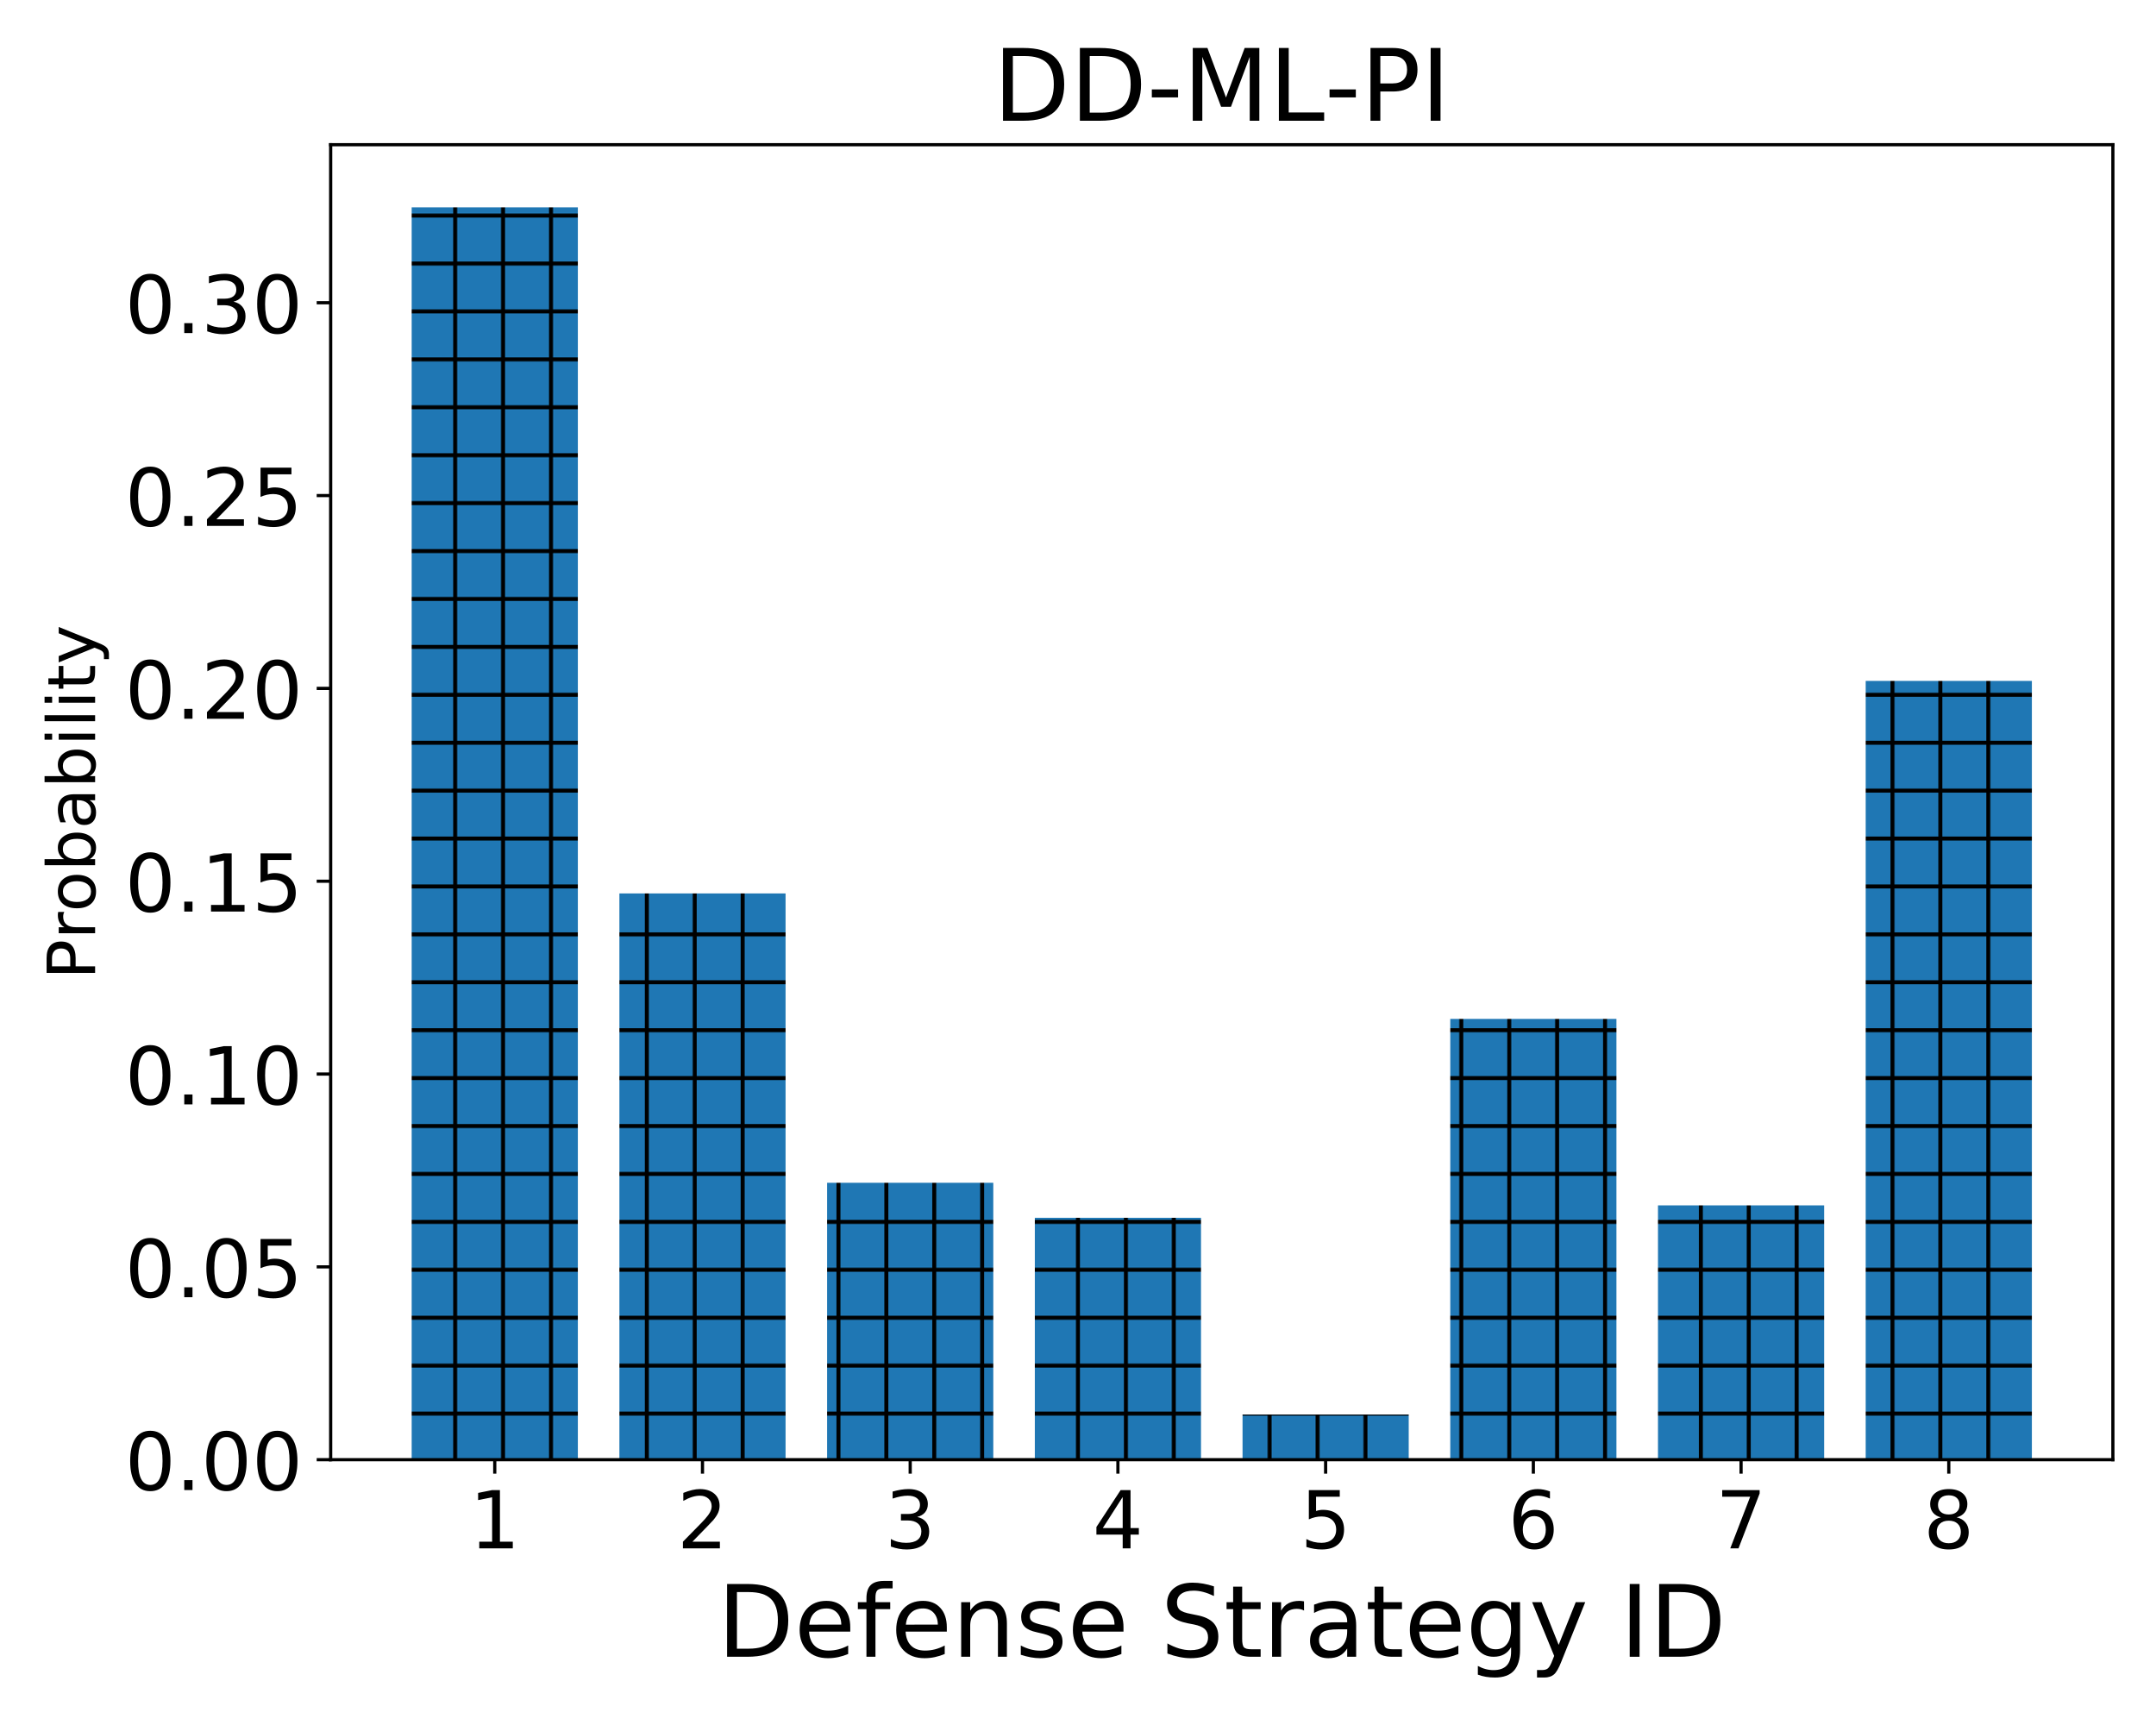
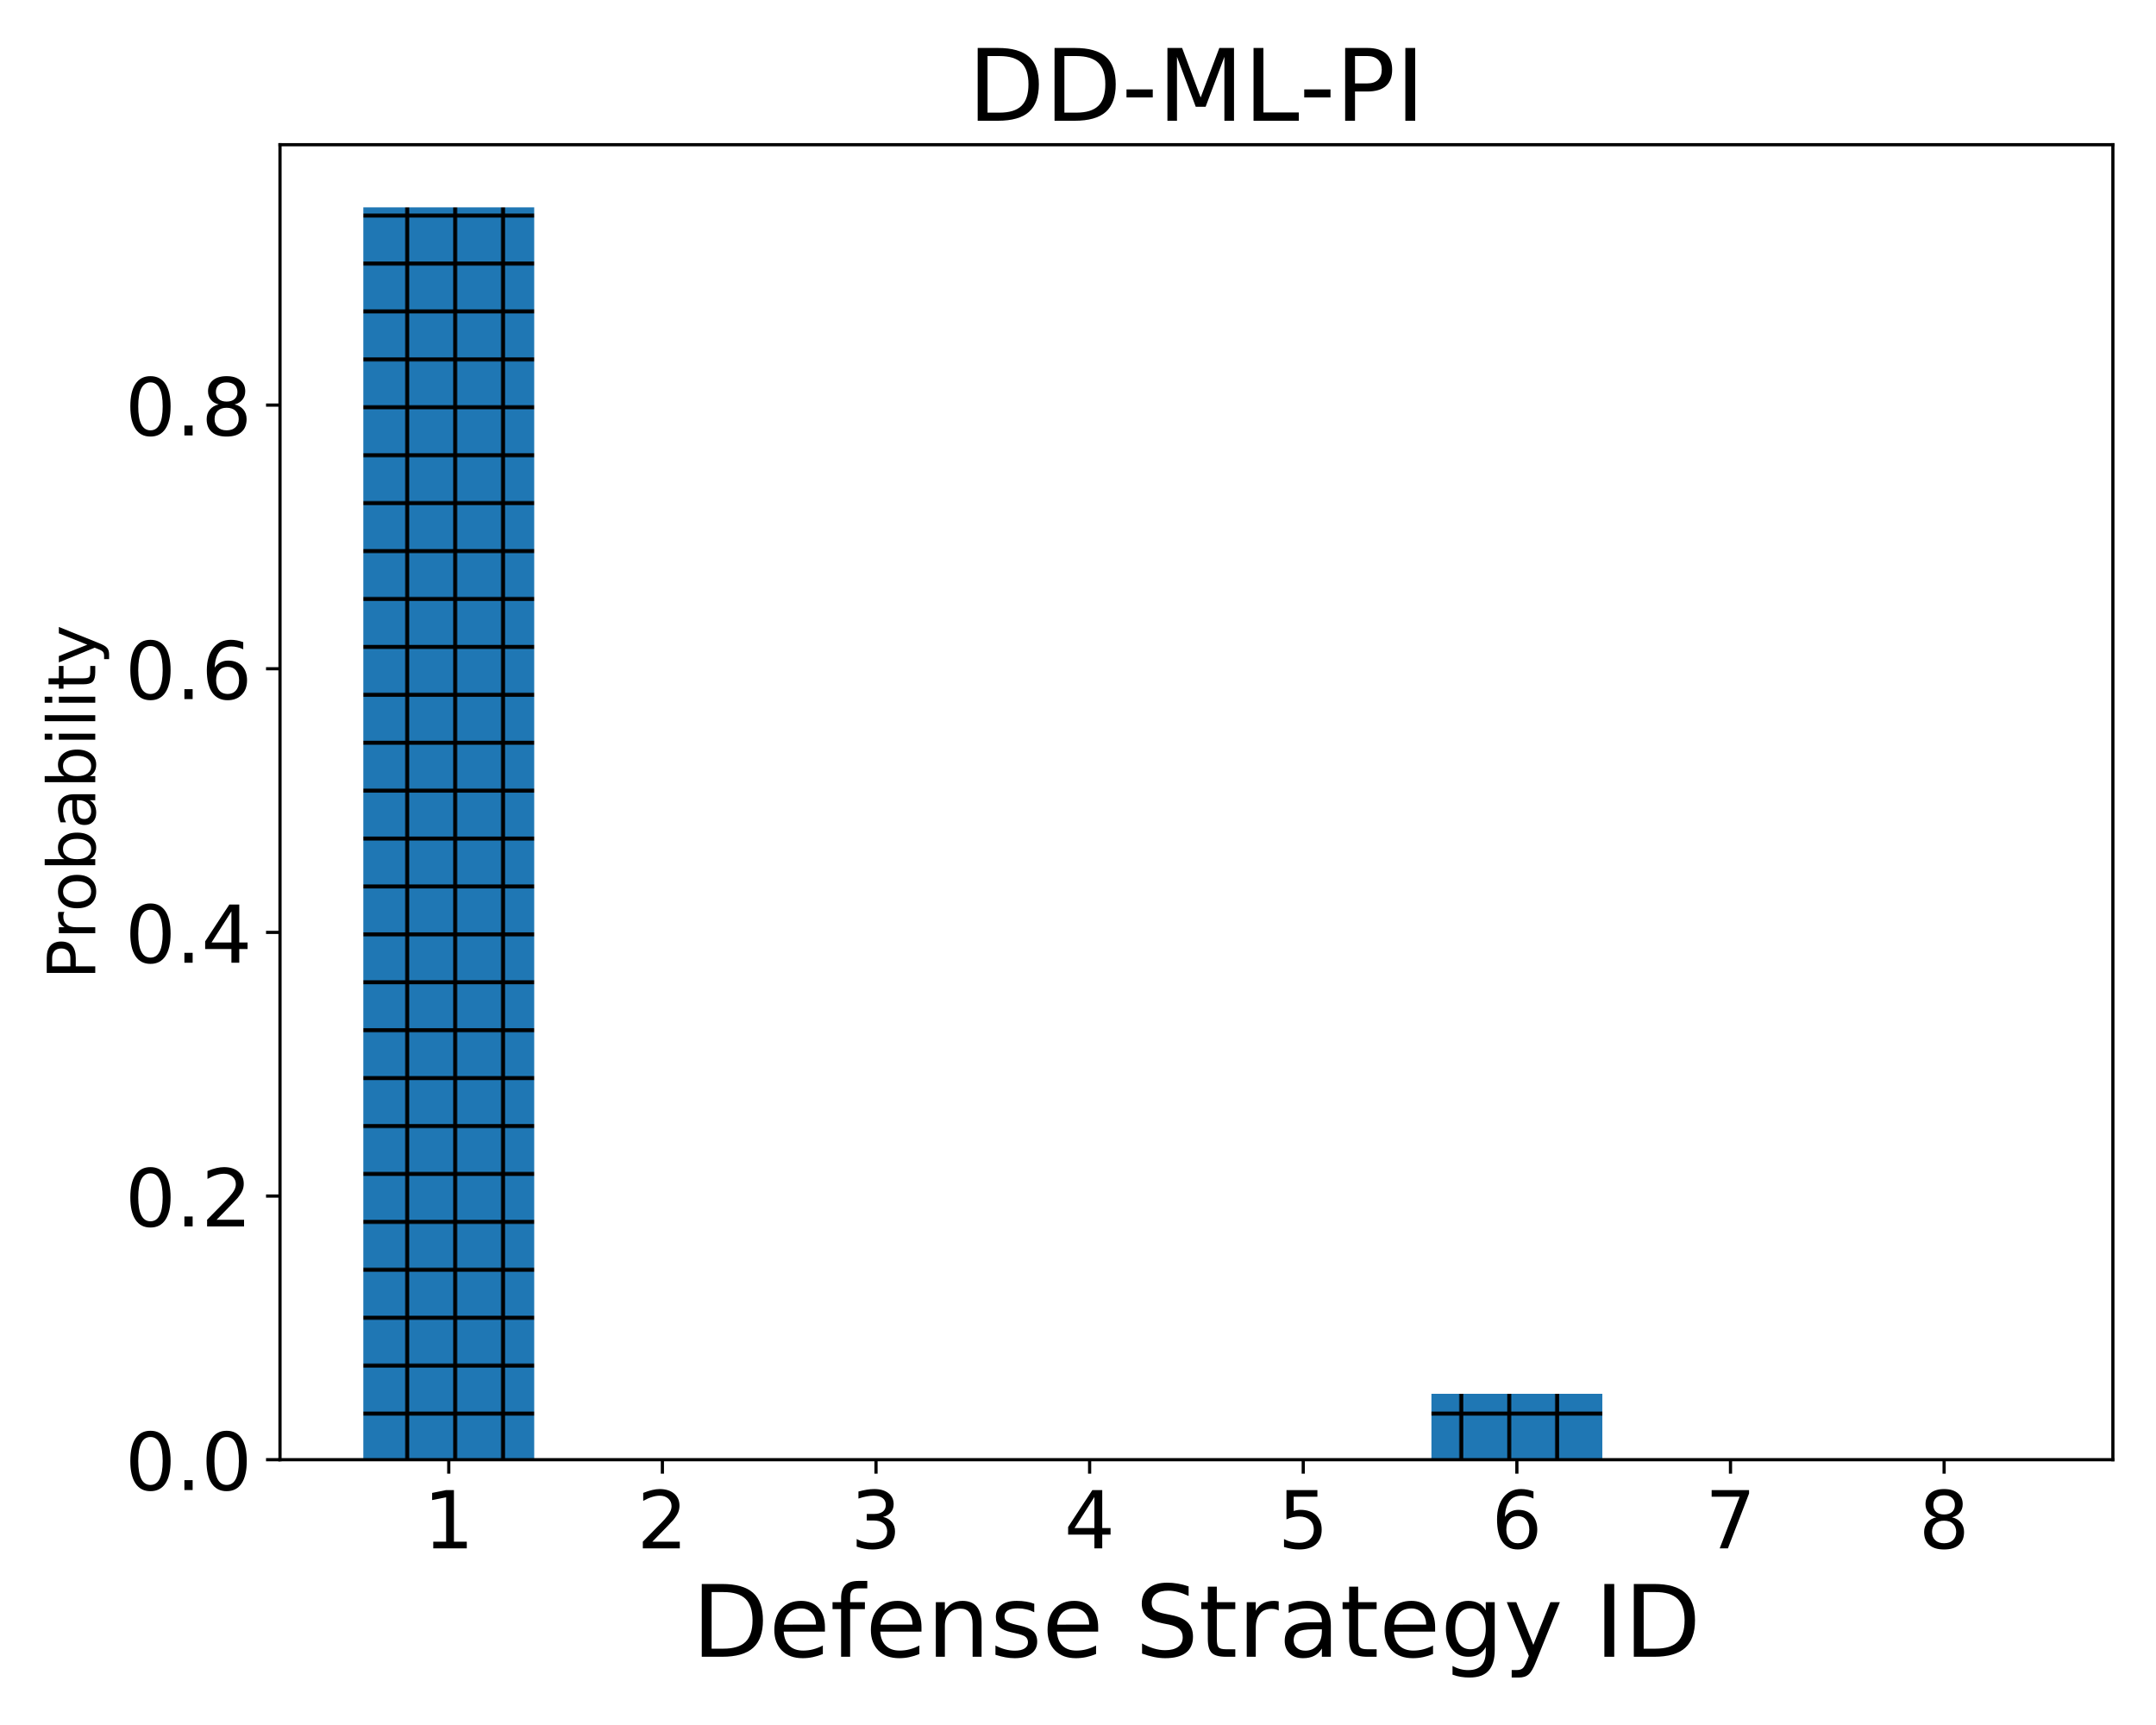
<svg xmlns="http://www.w3.org/2000/svg" xmlns:xlink="http://www.w3.org/1999/xlink" height="432pt" version="1.1" viewBox="0 0 540 432" width="540pt">
  <defs>
    <style type="text/css">
*{stroke-linecap:butt;stroke-linejoin:round;}
  </style>
  </defs>
  <g id="figure_1">
    <g id="patch_1">
      <path d="M 0 432  L 540 432  L 540 0  L 0 0  z " style="fill:#ffffff;" />
    </g>
    <g id="axes_1">
      <g id="patch_2">
-         <path d="M 82.82 365.56  L 529.2 365.56  L 529.2 36.24  L 82.82 36.24  z " style="fill:#ffffff;" />
+         <path d="M 70.13 365.56  L 529.2 365.56  L 529.2 36.24  L 70.13 36.24  z " style="fill:#ffffff;" />
      </g>
      <g id="patch_3">
-         <path clip-path="url(#p7d4a9c1982)" d="M 103.11 365.56  L 144.731 365.56  L 144.731 51.922  L 103.11 51.922  z " style="fill:url(#hfd3a3215bf);" />
+         <path clip-path="url(#p0a0d6af555)" d="M 90.997 365.56  L 133.801 365.56  L 133.801 51.922  L 90.997 51.922  z " style="fill:url(#h2b31a35d35);" />
      </g>
      <g id="patch_4">
-         <path clip-path="url(#p7d4a9c1982)" d="M 155.136 365.56  L 196.756 365.56  L 196.756 223.743  L 155.136 223.743  z " style="fill:url(#hfd3a3215bf);" />
+         <path clip-path="url(#p0a0d6af555)" d="M 144.501 365.56  L 187.305 365.56  L 187.305 365.56  L 144.501 365.56  z " style="fill:url(#h2b31a35d35);" />
      </g>
      <g id="patch_5">
-         <path clip-path="url(#p7d4a9c1982)" d="M 207.161 365.56  L 248.782 365.56  L 248.782 296.209  L 207.161 296.209  z " style="fill:url(#hfd3a3215bf);" />
+         <path clip-path="url(#p0a0d6af555)" d="M 198.006 365.56  L 240.81 365.56  L 240.81 365.56  L 198.006 365.56  z " style="fill:url(#h2b31a35d35);" />
      </g>
      <g id="patch_6">
-         <path clip-path="url(#p7d4a9c1982)" d="M 259.187 365.56  L 300.807 365.56  L 300.807 304.984  L 259.187 304.984  z " style="fill:url(#hfd3a3215bf);" />
+         <path clip-path="url(#p0a0d6af555)" d="M 251.511 365.56  L 294.315 365.56  L 294.315 365.56  L 251.511 365.56  z " style="fill:url(#h2b31a35d35);" />
      </g>
      <g id="patch_7">
-         <path clip-path="url(#p7d4a9c1982)" d="M 311.213 365.56  L 352.833 365.56  L 352.833 354.237  L 311.213 354.237  z " style="fill:url(#hfd3a3215bf);" />
+         <path clip-path="url(#p0a0d6af555)" d="M 305.015 365.56  L 347.819 365.56  L 347.819 365.56  L 305.015 365.56  z " style="fill:url(#h2b31a35d35);" />
      </g>
      <g id="patch_8">
-         <path clip-path="url(#p7d4a9c1982)" d="M 363.238 365.56  L 404.859 365.56  L 404.859 255.164  L 363.238 255.164  z " style="fill:url(#hfd3a3215bf);" />
+         <path clip-path="url(#p0a0d6af555)" d="M 358.52 365.56  L 401.324 365.56  L 401.324 349.058  L 358.52 349.058  z " style="fill:url(#h2b31a35d35);" />
      </g>
      <g id="patch_9">
-         <path clip-path="url(#p7d4a9c1982)" d="M 415.264 365.56  L 456.884 365.56  L 456.884 301.87  L 415.264 301.87  z " style="fill:url(#hfd3a3215bf);" />
+         <path clip-path="url(#p0a0d6af555)" d="M 412.025 365.56  L 454.829 365.56  L 454.829 365.56  L 412.025 365.56  z " style="fill:url(#h2b31a35d35);" />
      </g>
      <g id="patch_10">
-         <path clip-path="url(#p7d4a9c1982)" d="M 467.289 365.56  L 508.91 365.56  L 508.91 170.527  L 467.289 170.527  z " style="fill:url(#hfd3a3215bf);" />
+         <path clip-path="url(#p0a0d6af555)" d="M 465.529 365.56  L 508.333 365.56  L 508.333 365.56  L 465.529 365.56  z " style="fill:url(#h2b31a35d35);" />
      </g>
      <g id="matplotlib.axis_1">
        <g id="xtick_1">
          <g id="line2d_1">
            <defs>
-               <path d="M 0 0  L 0 3.5  " id="mb62125f490" style="stroke:#000000;stroke-width:0.8;" />
-             </defs>
-             <g>
-               <use style="stroke:#000000;stroke-width:0.8;" x="123.92" xlink:href="#mb62125f490" y="365.56" />
+               <path d="M 0 0  L 0 3.5  " id="mb7e12dea0c" style="stroke:#000000;stroke-width:0.8;" />
+             </defs>
+             <g>
+               <use style="stroke:#000000;stroke-width:0.8;" x="112.399" xlink:href="#mb7e12dea0c" y="365.56" />
            </g>
          </g>
          <g id="text_1">
            <defs>
              <path d="M 12.406 8.297  L 28.516 8.297  L 28.516 63.922  L 10.984 60.406  L 10.984 69.391  L 28.422 72.906  L 38.281 72.906  L 38.281 8.297  L 54.391 8.297  L 54.391 0  L 12.406 0  z " id="DejaVuSans-49" />
            </defs>
-             <g transform="translate(117.5578 387.7569)scale(0.2 -0.2)">
+             <g transform="translate(106.0362 387.7569)scale(0.2 -0.2)">
              <use xlink:href="#DejaVuSans-49" />
            </g>
          </g>
        </g>
        <g id="xtick_2">
          <g id="line2d_2">
            <g>
-               <use style="stroke:#000000;stroke-width:0.8;" x="175.946" xlink:href="#mb62125f490" y="365.56" />
+               <use style="stroke:#000000;stroke-width:0.8;" x="165.903" xlink:href="#mb7e12dea0c" y="365.56" />
            </g>
          </g>
          <g id="text_2">
            <defs>
              <path d="M 19.188 8.297  L 53.609 8.297  L 53.609 0  L 7.328 0  L 7.328 8.297  Q 12.938 14.109 22.625 23.891  Q 32.328 33.688 34.812 36.531  Q 39.547 41.844 41.422 45.531  Q 43.312 49.219 43.312 52.781  Q 43.312 58.594 39.234 62.25  Q 35.156 65.922 28.609 65.922  Q 23.969 65.922 18.812 64.312  Q 13.672 62.703 7.812 59.422  L 7.812 69.391  Q 13.766 71.781 18.938 73  Q 24.125 74.219 28.422 74.219  Q 39.75 74.219 46.484 68.547  Q 53.219 62.891 53.219 53.422  Q 53.219 48.922 51.531 44.891  Q 49.859 40.875 45.406 35.406  Q 44.188 33.984 37.641 27.219  Q 31.109 20.453 19.188 8.297  z " id="DejaVuSans-50" />
            </defs>
-             <g transform="translate(169.5834 387.7569)scale(0.2 -0.2)">
+             <g transform="translate(159.5408 387.7569)scale(0.2 -0.2)">
              <use xlink:href="#DejaVuSans-50" />
            </g>
          </g>
        </g>
        <g id="xtick_3">
          <g id="line2d_3">
            <g>
-               <use style="stroke:#000000;stroke-width:0.8;" x="227.972" xlink:href="#mb62125f490" y="365.56" />
+               <use style="stroke:#000000;stroke-width:0.8;" x="219.408" xlink:href="#mb7e12dea0c" y="365.56" />
            </g>
          </g>
          <g id="text_3">
            <defs>
              <path d="M 40.578 39.312  Q 47.656 37.797 51.625 33  Q 55.609 28.219 55.609 21.188  Q 55.609 10.406 48.188 4.484  Q 40.766 -1.422 27.094 -1.422  Q 22.516 -1.422 17.656 -0.516  Q 12.797 0.391 7.625 2.203  L 7.625 11.719  Q 11.719 9.328 16.594 8.109  Q 21.484 6.891 26.812 6.891  Q 36.078 6.891 40.938 10.547  Q 45.797 14.203 45.797 21.188  Q 45.797 27.641 41.281 31.266  Q 36.766 34.906 28.719 34.906  L 20.219 34.906  L 20.219 43.016  L 29.109 43.016  Q 36.375 43.016 40.234 45.922  Q 44.094 48.828 44.094 54.297  Q 44.094 59.906 40.109 62.906  Q 36.141 65.922 28.719 65.922  Q 24.656 65.922 20.016 65.031  Q 15.375 64.156 9.812 62.312  L 9.812 71.094  Q 15.438 72.656 20.344 73.438  Q 25.25 74.219 29.594 74.219  Q 40.828 74.219 47.359 69.109  Q 53.906 64.016 53.906 55.328  Q 53.906 49.266 50.438 45.094  Q 46.969 40.922 40.578 39.312  z " id="DejaVuSans-51" />
            </defs>
-             <g transform="translate(221.609 387.7569)scale(0.2 -0.2)">
+             <g transform="translate(213.0455 387.7569)scale(0.2 -0.2)">
              <use xlink:href="#DejaVuSans-51" />
            </g>
          </g>
        </g>
        <g id="xtick_4">
          <g id="line2d_4">
            <g>
-               <use style="stroke:#000000;stroke-width:0.8;" x="279.997" xlink:href="#mb62125f490" y="365.56" />
+               <use style="stroke:#000000;stroke-width:0.8;" x="272.913" xlink:href="#mb7e12dea0c" y="365.56" />
            </g>
          </g>
          <g id="text_4">
            <defs>
              <path d="M 37.797 64.312  L 12.891 25.391  L 37.797 25.391  z M 35.203 72.906  L 47.609 72.906  L 47.609 25.391  L 58.016 25.391  L 58.016 17.188  L 47.609 17.188  L 47.609 0  L 37.797 0  L 37.797 17.188  L 4.891 17.188  L 4.891 26.703  z " id="DejaVuSans-52" />
            </defs>
-             <g transform="translate(273.6347 387.7569)scale(0.2 -0.2)">
+             <g transform="translate(266.5502 387.7569)scale(0.2 -0.2)">
              <use xlink:href="#DejaVuSans-52" />
            </g>
          </g>
        </g>
        <g id="xtick_5">
          <g id="line2d_5">
            <g>
-               <use style="stroke:#000000;stroke-width:0.8;" x="332.023" xlink:href="#mb62125f490" y="365.56" />
+               <use style="stroke:#000000;stroke-width:0.8;" x="326.417" xlink:href="#mb7e12dea0c" y="365.56" />
            </g>
          </g>
          <g id="text_5">
            <defs>
              <path d="M 10.797 72.906  L 49.516 72.906  L 49.516 64.594  L 19.828 64.594  L 19.828 46.734  Q 21.969 47.469 24.109 47.828  Q 26.266 48.188 28.422 48.188  Q 40.625 48.188 47.75 41.5  Q 54.891 34.812 54.891 23.391  Q 54.891 11.625 47.562 5.094  Q 40.234 -1.422 26.906 -1.422  Q 22.312 -1.422 17.547 -0.641  Q 12.797 0.141 7.719 1.703  L 7.719 11.625  Q 12.109 9.234 16.797 8.062  Q 21.484 6.891 26.703 6.891  Q 35.156 6.891 40.078 11.328  Q 45.016 15.766 45.016 23.391  Q 45.016 31 40.078 35.438  Q 35.156 39.891 26.703 39.891  Q 22.75 39.891 18.812 39.016  Q 14.891 38.141 10.797 36.281  z " id="DejaVuSans-53" />
            </defs>
-             <g transform="translate(325.6603 387.7569)scale(0.2 -0.2)">
+             <g transform="translate(320.0548 387.7569)scale(0.2 -0.2)">
              <use xlink:href="#DejaVuSans-53" />
            </g>
          </g>
        </g>
        <g id="xtick_6">
          <g id="line2d_6">
            <g>
-               <use style="stroke:#000000;stroke-width:0.8;" x="384.048" xlink:href="#mb62125f490" y="365.56" />
+               <use style="stroke:#000000;stroke-width:0.8;" x="379.922" xlink:href="#mb7e12dea0c" y="365.56" />
            </g>
          </g>
          <g id="text_6">
            <defs>
              <path d="M 33.016 40.375  Q 26.375 40.375 22.484 35.828  Q 18.609 31.297 18.609 23.391  Q 18.609 15.531 22.484 10.953  Q 26.375 6.391 33.016 6.391  Q 39.656 6.391 43.531 10.953  Q 47.406 15.531 47.406 23.391  Q 47.406 31.297 43.531 35.828  Q 39.656 40.375 33.016 40.375  z M 52.594 71.297  L 52.594 62.312  Q 48.875 64.062 45.094 64.984  Q 41.312 65.922 37.594 65.922  Q 27.828 65.922 22.672 59.328  Q 17.531 52.734 16.797 39.406  Q 19.672 43.656 24.016 45.922  Q 28.375 48.188 33.594 48.188  Q 44.578 48.188 50.953 41.516  Q 57.328 34.859 57.328 23.391  Q 57.328 12.156 50.688 5.359  Q 44.047 -1.422 33.016 -1.422  Q 20.359 -1.422 13.672 8.266  Q 6.984 17.969 6.984 36.375  Q 6.984 53.656 15.188 63.938  Q 23.391 74.219 37.203 74.219  Q 40.922 74.219 44.703 73.484  Q 48.484 72.75 52.594 71.297  z " id="DejaVuSans-54" />
            </defs>
-             <g transform="translate(377.686 387.7569)scale(0.2 -0.2)">
+             <g transform="translate(373.5595 387.7569)scale(0.2 -0.2)">
              <use xlink:href="#DejaVuSans-54" />
            </g>
          </g>
        </g>
        <g id="xtick_7">
          <g id="line2d_7">
            <g>
-               <use style="stroke:#000000;stroke-width:0.8;" x="436.074" xlink:href="#mb62125f490" y="365.56" />
+               <use style="stroke:#000000;stroke-width:0.8;" x="433.427" xlink:href="#mb7e12dea0c" y="365.56" />
            </g>
          </g>
          <g id="text_7">
            <defs>
              <path d="M 8.203 72.906  L 55.078 72.906  L 55.078 68.703  L 28.609 0  L 18.312 0  L 43.219 64.594  L 8.203 64.594  z " id="DejaVuSans-55" />
            </defs>
-             <g transform="translate(429.7116 387.7569)scale(0.2 -0.2)">
+             <g transform="translate(427.0642 387.7569)scale(0.2 -0.2)">
              <use xlink:href="#DejaVuSans-55" />
            </g>
          </g>
        </g>
        <g id="xtick_8">
          <g id="line2d_8">
            <g>
-               <use style="stroke:#000000;stroke-width:0.8;" x="488.1" xlink:href="#mb62125f490" y="365.56" />
+               <use style="stroke:#000000;stroke-width:0.8;" x="486.931" xlink:href="#mb7e12dea0c" y="365.56" />
            </g>
          </g>
          <g id="text_8">
            <defs>
              <path d="M 31.781 34.625  Q 24.75 34.625 20.719 30.859  Q 16.703 27.094 16.703 20.516  Q 16.703 13.922 20.719 10.156  Q 24.75 6.391 31.781 6.391  Q 38.812 6.391 42.859 10.172  Q 46.922 13.969 46.922 20.516  Q 46.922 27.094 42.891 30.859  Q 38.875 34.625 31.781 34.625  z M 21.922 38.812  Q 15.578 40.375 12.031 44.719  Q 8.5 49.078 8.5 55.328  Q 8.5 64.062 14.719 69.141  Q 20.953 74.219 31.781 74.219  Q 42.672 74.219 48.875 69.141  Q 55.078 64.062 55.078 55.328  Q 55.078 49.078 51.531 44.719  Q 48 40.375 41.703 38.812  Q 48.828 37.156 52.797 32.312  Q 56.781 27.484 56.781 20.516  Q 56.781 9.906 50.312 4.234  Q 43.844 -1.422 31.781 -1.422  Q 19.734 -1.422 13.25 4.234  Q 6.781 9.906 6.781 20.516  Q 6.781 27.484 10.781 32.312  Q 14.797 37.156 21.922 38.812  z M 18.312 54.391  Q 18.312 48.734 21.844 45.562  Q 25.391 42.391 31.781 42.391  Q 38.141 42.391 41.719 45.562  Q 45.312 48.734 45.312 54.391  Q 45.312 60.062 41.719 63.234  Q 38.141 66.406 31.781 66.406  Q 25.391 66.406 21.844 63.234  Q 18.312 60.062 18.312 54.391  z " id="DejaVuSans-56" />
            </defs>
-             <g transform="translate(481.7372 387.7569)scale(0.2 -0.2)">
+             <g transform="translate(480.5688 387.7569)scale(0.2 -0.2)">
              <use xlink:href="#DejaVuSans-56" />
            </g>
          </g>
        </g>
        <g id="text_9">
          <defs>
            <path d="M 19.672 64.797  L 19.672 8.109  L 31.594 8.109  Q 46.688 8.109 53.688 14.938  Q 60.688 21.781 60.688 36.531  Q 60.688 51.172 53.688 57.984  Q 46.688 64.797 31.594 64.797  z M 9.812 72.906  L 30.078 72.906  Q 51.266 72.906 61.172 64.094  Q 71.094 55.281 71.094 36.531  Q 71.094 17.672 61.125 8.828  Q 51.172 0 30.078 0  L 9.812 0  z " id="DejaVuSans-68" />
            <path d="M 56.203 29.594  L 56.203 25.203  L 14.891 25.203  Q 15.484 15.922 20.484 11.062  Q 25.484 6.203 34.422 6.203  Q 39.594 6.203 44.453 7.469  Q 49.312 8.734 54.109 11.281  L 54.109 2.781  Q 49.266 0.734 44.188 -0.344  Q 39.109 -1.422 33.891 -1.422  Q 20.797 -1.422 13.156 6.188  Q 5.516 13.812 5.516 26.812  Q 5.516 40.234 12.766 48.109  Q 20.016 56 32.328 56  Q 43.359 56 49.781 48.891  Q 56.203 41.797 56.203 29.594  z M 47.219 32.234  Q 47.125 39.594 43.094 43.984  Q 39.062 48.391 32.422 48.391  Q 24.906 48.391 20.391 44.141  Q 15.875 39.891 15.188 32.172  z " id="DejaVuSans-101" />
            <path d="M 37.109 75.984  L 37.109 68.5  L 28.516 68.5  Q 23.688 68.5 21.797 66.547  Q 19.922 64.594 19.922 59.516  L 19.922 54.688  L 34.719 54.688  L 34.719 47.703  L 19.922 47.703  L 19.922 0  L 10.891 0  L 10.891 47.703  L 2.297 47.703  L 2.297 54.688  L 10.891 54.688  L 10.891 58.5  Q 10.891 67.625 15.141 71.797  Q 19.391 75.984 28.609 75.984  z " id="DejaVuSans-102" />
            <path d="M 54.891 33.016  L 54.891 0  L 45.906 0  L 45.906 32.719  Q 45.906 40.484 42.875 44.328  Q 39.844 48.188 33.797 48.188  Q 26.516 48.188 22.312 43.547  Q 18.109 38.922 18.109 30.906  L 18.109 0  L 9.078 0  L 9.078 54.688  L 18.109 54.688  L 18.109 46.188  Q 21.344 51.125 25.703 53.562  Q 30.078 56 35.797 56  Q 45.219 56 50.047 50.172  Q 54.891 44.344 54.891 33.016  z " id="DejaVuSans-110" />
            <path d="M 44.281 53.078  L 44.281 44.578  Q 40.484 46.531 36.375 47.5  Q 32.281 48.484 27.875 48.484  Q 21.188 48.484 17.844 46.438  Q 14.5 44.391 14.5 40.281  Q 14.5 37.156 16.891 35.375  Q 19.281 33.594 26.516 31.984  L 29.594 31.297  Q 39.156 29.25 43.188 25.516  Q 47.219 21.781 47.219 15.094  Q 47.219 7.469 41.188 3.016  Q 35.156 -1.422 24.609 -1.422  Q 20.219 -1.422 15.453 -0.562  Q 10.688 0.297 5.422 2  L 5.422 11.281  Q 10.406 8.688 15.234 7.391  Q 20.062 6.109 24.812 6.109  Q 31.156 6.109 34.562 8.281  Q 37.984 10.453 37.984 14.406  Q 37.984 18.062 35.516 20.016  Q 33.062 21.969 24.703 23.781  L 21.578 24.516  Q 13.234 26.266 9.516 29.906  Q 5.812 33.547 5.812 39.891  Q 5.812 47.609 11.281 51.797  Q 16.75 56 26.812 56  Q 31.781 56 36.172 55.266  Q 40.578 54.547 44.281 53.078  z " id="DejaVuSans-115" />
            <path id="DejaVuSans-32" />
            <path d="M 53.516 70.516  L 53.516 60.891  Q 47.906 63.578 42.922 64.891  Q 37.938 66.219 33.297 66.219  Q 25.25 66.219 20.875 63.094  Q 16.5 59.969 16.5 54.203  Q 16.5 49.359 19.406 46.891  Q 22.312 44.438 30.422 42.922  L 36.375 41.703  Q 47.406 39.594 52.656 34.297  Q 57.906 29 57.906 20.125  Q 57.906 9.516 50.797 4.047  Q 43.703 -1.422 29.984 -1.422  Q 24.812 -1.422 18.969 -0.25  Q 13.141 0.922 6.891 3.219  L 6.891 13.375  Q 12.891 10.016 18.656 8.297  Q 24.422 6.594 29.984 6.594  Q 38.422 6.594 43.016 9.906  Q 47.609 13.234 47.609 19.391  Q 47.609 24.75 44.312 27.781  Q 41.016 30.812 33.5 32.328  L 27.484 33.5  Q 16.453 35.688 11.516 40.375  Q 6.594 45.062 6.594 53.422  Q 6.594 63.094 13.406 68.656  Q 20.219 74.219 32.172 74.219  Q 37.312 74.219 42.625 73.281  Q 47.953 72.359 53.516 70.516  z " id="DejaVuSans-83" />
            <path d="M 18.312 70.219  L 18.312 54.688  L 36.812 54.688  L 36.812 47.703  L 18.312 47.703  L 18.312 18.016  Q 18.312 11.328 20.141 9.422  Q 21.969 7.516 27.594 7.516  L 36.812 7.516  L 36.812 0  L 27.594 0  Q 17.188 0 13.234 3.875  Q 9.281 7.766 9.281 18.016  L 9.281 47.703  L 2.688 47.703  L 2.688 54.688  L 9.281 54.688  L 9.281 70.219  z " id="DejaVuSans-116" />
            <path d="M 41.109 46.297  Q 39.594 47.172 37.812 47.578  Q 36.031 48 33.891 48  Q 26.266 48 22.188 43.047  Q 18.109 38.094 18.109 28.812  L 18.109 0  L 9.078 0  L 9.078 54.688  L 18.109 54.688  L 18.109 46.188  Q 20.953 51.172 25.484 53.578  Q 30.031 56 36.531 56  Q 37.453 56 38.578 55.875  Q 39.703 55.766 41.062 55.516  z " id="DejaVuSans-114" />
            <path d="M 34.281 27.484  Q 23.391 27.484 19.188 25  Q 14.984 22.516 14.984 16.5  Q 14.984 11.719 18.141 8.906  Q 21.297 6.109 26.703 6.109  Q 34.188 6.109 38.703 11.406  Q 43.219 16.703 43.219 25.484  L 43.219 27.484  z M 52.203 31.203  L 52.203 0  L 43.219 0  L 43.219 8.297  Q 40.141 3.328 35.547 0.953  Q 30.953 -1.422 24.312 -1.422  Q 15.922 -1.422 10.953 3.297  Q 6 8.016 6 15.922  Q 6 25.141 12.172 29.828  Q 18.359 34.516 30.609 34.516  L 43.219 34.516  L 43.219 35.406  Q 43.219 41.609 39.141 45  Q 35.062 48.391 27.688 48.391  Q 23 48.391 18.547 47.266  Q 14.109 46.141 10.016 43.891  L 10.016 52.203  Q 14.938 54.109 19.578 55.047  Q 24.219 56 28.609 56  Q 40.484 56 46.344 49.844  Q 52.203 43.703 52.203 31.203  z " id="DejaVuSans-97" />
            <path d="M 45.406 27.984  Q 45.406 37.75 41.375 43.109  Q 37.359 48.484 30.078 48.484  Q 22.859 48.484 18.828 43.109  Q 14.797 37.75 14.797 27.984  Q 14.797 18.266 18.828 12.891  Q 22.859 7.516 30.078 7.516  Q 37.359 7.516 41.375 12.891  Q 45.406 18.266 45.406 27.984  z M 54.391 6.781  Q 54.391 -7.172 48.188 -13.984  Q 42 -20.797 29.203 -20.797  Q 24.469 -20.797 20.266 -20.094  Q 16.062 -19.391 12.109 -17.922  L 12.109 -9.188  Q 16.062 -11.328 19.922 -12.344  Q 23.781 -13.375 27.781 -13.375  Q 36.625 -13.375 41.016 -8.766  Q 45.406 -4.156 45.406 5.172  L 45.406 9.625  Q 42.625 4.781 38.281 2.391  Q 33.938 0 27.875 0  Q 17.828 0 11.672 7.656  Q 5.516 15.328 5.516 27.984  Q 5.516 40.672 11.672 48.328  Q 17.828 56 27.875 56  Q 33.938 56 38.281 53.609  Q 42.625 51.219 45.406 46.391  L 45.406 54.688  L 54.391 54.688  z " id="DejaVuSans-103" />
            <path d="M 32.172 -5.078  Q 28.375 -14.844 24.75 -17.812  Q 21.141 -20.797 15.094 -20.797  L 7.906 -20.797  L 7.906 -13.281  L 13.188 -13.281  Q 16.891 -13.281 18.938 -11.516  Q 21 -9.766 23.484 -3.219  L 25.094 0.875  L 2.984 54.688  L 12.5 54.688  L 29.594 11.922  L 46.688 54.688  L 56.203 54.688  z " id="DejaVuSans-121" />
            <path d="M 9.812 72.906  L 19.672 72.906  L 19.672 0  L 9.812 0  z " id="DejaVuSans-73" />
          </defs>
-           <g transform="translate(179.6584 414.9123)scale(0.25 -0.25)">
+           <g transform="translate(173.3134 414.9123)scale(0.25 -0.25)">
            <use xlink:href="#DejaVuSans-68" />
            <use x="77.002" xlink:href="#DejaVuSans-101" />
            <use x="138.525" xlink:href="#DejaVuSans-102" />
            <use x="173.73" xlink:href="#DejaVuSans-101" />
            <use x="235.254" xlink:href="#DejaVuSans-110" />
            <use x="298.633" xlink:href="#DejaVuSans-115" />
            <use x="350.732" xlink:href="#DejaVuSans-101" />
            <use x="412.256" xlink:href="#DejaVuSans-32" />
            <use x="444.043" xlink:href="#DejaVuSans-83" />
            <use x="507.52" xlink:href="#DejaVuSans-116" />
            <use x="546.729" xlink:href="#DejaVuSans-114" />
            <use x="587.842" xlink:href="#DejaVuSans-97" />
            <use x="649.121" xlink:href="#DejaVuSans-116" />
            <use x="688.33" xlink:href="#DejaVuSans-101" />
            <use x="749.854" xlink:href="#DejaVuSans-103" />
            <use x="813.33" xlink:href="#DejaVuSans-121" />
            <use x="872.51" xlink:href="#DejaVuSans-32" />
            <use x="904.297" xlink:href="#DejaVuSans-73" />
            <use x="933.789" xlink:href="#DejaVuSans-68" />
          </g>
        </g>
      </g>
      <g id="matplotlib.axis_2">
        <g id="ytick_1">
          <g id="line2d_9">
            <defs>
-               <path d="M 0 0  L -3.5 0  " id="m367b818ca8" style="stroke:#000000;stroke-width:0.8;" />
-             </defs>
-             <g>
-               <use style="stroke:#000000;stroke-width:0.8;" x="82.82" xlink:href="#m367b818ca8" y="365.56" />
+               <path d="M 0 0  L -3.5 0  " id="m4e49f4d970" style="stroke:#000000;stroke-width:0.8;" />
+             </defs>
+             <g>
+               <use style="stroke:#000000;stroke-width:0.8;" x="70.13" xlink:href="#m4e49f4d970" y="365.56" />
            </g>
          </g>
          <g id="text_10">
            <defs>
              <path d="M 31.781 66.406  Q 24.172 66.406 20.328 58.906  Q 16.5 51.422 16.5 36.375  Q 16.5 21.391 20.328 13.891  Q 24.172 6.391 31.781 6.391  Q 39.453 6.391 43.281 13.891  Q 47.125 21.391 47.125 36.375  Q 47.125 51.422 43.281 58.906  Q 39.453 66.406 31.781 66.406  z M 31.781 74.219  Q 44.047 74.219 50.516 64.516  Q 56.984 54.828 56.984 36.375  Q 56.984 17.969 50.516 8.266  Q 44.047 -1.422 31.781 -1.422  Q 19.531 -1.422 13.062 8.266  Q 6.594 17.969 6.594 36.375  Q 6.594 54.828 13.062 64.516  Q 19.531 74.219 31.781 74.219  z " id="DejaVuSans-48" />
              <path d="M 10.688 12.406  L 21 12.406  L 21 0  L 10.688 0  z " id="DejaVuSans-46" />
            </defs>
-             <g transform="translate(31.28875 373.1584)scale(0.2 -0.2)">
+             <g transform="translate(31.32375 373.1584)scale(0.2 -0.2)">
              <use xlink:href="#DejaVuSans-48" />
              <use x="63.623" xlink:href="#DejaVuSans-46" />
              <use x="95.41" xlink:href="#DejaVuSans-48" />
-               <use x="159.033" xlink:href="#DejaVuSans-48" />
            </g>
          </g>
        </g>
        <g id="ytick_2">
          <g id="line2d_10">
            <g>
-               <use style="stroke:#000000;stroke-width:0.8;" x="82.82" xlink:href="#m367b818ca8" y="317.269" />
+               <use style="stroke:#000000;stroke-width:0.8;" x="70.13" xlink:href="#m4e49f4d970" y="299.532" />
            </g>
          </g>
          <g id="text_11">
-             <g transform="translate(31.28875 324.8672)scale(0.2 -0.2)">
-               <use xlink:href="#DejaVuSans-48" />
-               <use x="63.623" xlink:href="#DejaVuSans-46" />
-               <use x="95.41" xlink:href="#DejaVuSans-48" />
-               <use x="159.033" xlink:href="#DejaVuSans-53" />
+             <g transform="translate(31.32375 307.1305)scale(0.2 -0.2)">
+               <use xlink:href="#DejaVuSans-48" />
+               <use x="63.623" xlink:href="#DejaVuSans-46" />
+               <use x="95.41" xlink:href="#DejaVuSans-50" />
            </g>
          </g>
        </g>
        <g id="ytick_3">
          <g id="line2d_11">
            <g>
-               <use style="stroke:#000000;stroke-width:0.8;" x="82.82" xlink:href="#m367b818ca8" y="268.978" />
+               <use style="stroke:#000000;stroke-width:0.8;" x="70.13" xlink:href="#m4e49f4d970" y="233.504" />
            </g>
          </g>
          <g id="text_12">
-             <g transform="translate(31.28875 276.576)scale(0.2 -0.2)">
-               <use xlink:href="#DejaVuSans-48" />
-               <use x="63.623" xlink:href="#DejaVuSans-46" />
-               <use x="95.41" xlink:href="#DejaVuSans-49" />
-               <use x="159.033" xlink:href="#DejaVuSans-48" />
+             <g transform="translate(31.32375 241.1025)scale(0.2 -0.2)">
+               <use xlink:href="#DejaVuSans-48" />
+               <use x="63.623" xlink:href="#DejaVuSans-46" />
+               <use x="95.41" xlink:href="#DejaVuSans-52" />
            </g>
          </g>
        </g>
        <g id="ytick_4">
          <g id="line2d_12">
            <g>
-               <use style="stroke:#000000;stroke-width:0.8;" x="82.82" xlink:href="#m367b818ca8" y="220.686" />
+               <use style="stroke:#000000;stroke-width:0.8;" x="70.13" xlink:href="#m4e49f4d970" y="167.476" />
            </g>
          </g>
          <g id="text_13">
-             <g transform="translate(31.28875 228.2848)scale(0.2 -0.2)">
-               <use xlink:href="#DejaVuSans-48" />
-               <use x="63.623" xlink:href="#DejaVuSans-46" />
-               <use x="95.41" xlink:href="#DejaVuSans-49" />
-               <use x="159.033" xlink:href="#DejaVuSans-53" />
+             <g transform="translate(31.32375 175.0746)scale(0.2 -0.2)">
+               <use xlink:href="#DejaVuSans-48" />
+               <use x="63.623" xlink:href="#DejaVuSans-46" />
+               <use x="95.41" xlink:href="#DejaVuSans-54" />
            </g>
          </g>
        </g>
        <g id="ytick_5">
          <g id="line2d_13">
            <g>
-               <use style="stroke:#000000;stroke-width:0.8;" x="82.82" xlink:href="#m367b818ca8" y="172.395" />
+               <use style="stroke:#000000;stroke-width:0.8;" x="70.13" xlink:href="#m4e49f4d970" y="101.448" />
            </g>
          </g>
          <g id="text_14">
-             <g transform="translate(31.28875 179.9936)scale(0.2 -0.2)">
-               <use xlink:href="#DejaVuSans-48" />
-               <use x="63.623" xlink:href="#DejaVuSans-46" />
-               <use x="95.41" xlink:href="#DejaVuSans-50" />
-               <use x="159.033" xlink:href="#DejaVuSans-48" />
-             </g>
-           </g>
-         </g>
-         <g id="ytick_6">
-           <g id="line2d_14">
-             <g>
-               <use style="stroke:#000000;stroke-width:0.8;" x="82.82" xlink:href="#m367b818ca8" y="124.104" />
-             </g>
-           </g>
-           <g id="text_15">
-             <g transform="translate(31.28875 131.7024)scale(0.2 -0.2)">
-               <use xlink:href="#DejaVuSans-48" />
-               <use x="63.623" xlink:href="#DejaVuSans-46" />
-               <use x="95.41" xlink:href="#DejaVuSans-50" />
-               <use x="159.033" xlink:href="#DejaVuSans-53" />
-             </g>
-           </g>
-         </g>
-         <g id="ytick_7">
-           <g id="line2d_15">
-             <g>
-               <use style="stroke:#000000;stroke-width:0.8;" x="82.82" xlink:href="#m367b818ca8" y="75.813" />
-             </g>
-           </g>
-           <g id="text_16">
-             <g transform="translate(31.28875 83.41119)scale(0.2 -0.2)">
-               <use xlink:href="#DejaVuSans-48" />
-               <use x="63.623" xlink:href="#DejaVuSans-46" />
-               <use x="95.41" xlink:href="#DejaVuSans-51" />
-               <use x="159.033" xlink:href="#DejaVuSans-48" />
-             </g>
-           </g>
-         </g>
-         <g id="text_17">
+             <g transform="translate(31.32375 109.0467)scale(0.2 -0.2)">
+               <use xlink:href="#DejaVuSans-48" />
+               <use x="63.623" xlink:href="#DejaVuSans-46" />
+               <use x="95.41" xlink:href="#DejaVuSans-56" />
+             </g>
+           </g>
+         </g>
+         <g id="text_15">
          <defs>
            <path d="M 19.672 64.797  L 19.672 37.406  L 32.078 37.406  Q 38.969 37.406 42.719 40.969  Q 46.484 44.531 46.484 51.125  Q 46.484 57.672 42.719 61.234  Q 38.969 64.797 32.078 64.797  z M 9.812 72.906  L 32.078 72.906  Q 44.344 72.906 50.609 67.359  Q 56.891 61.812 56.891 51.125  Q 56.891 40.328 50.609 34.812  Q 44.344 29.297 32.078 29.297  L 19.672 29.297  L 19.672 0  L 9.812 0  z " id="DejaVuSans-80" />
            <path d="M 30.609 48.391  Q 23.391 48.391 19.188 42.75  Q 14.984 37.109 14.984 27.297  Q 14.984 17.484 19.156 11.844  Q 23.344 6.203 30.609 6.203  Q 37.797 6.203 41.984 11.859  Q 46.188 17.531 46.188 27.297  Q 46.188 37.016 41.984 42.703  Q 37.797 48.391 30.609 48.391  z M 30.609 56  Q 42.328 56 49.016 48.375  Q 55.719 40.766 55.719 27.297  Q 55.719 13.875 49.016 6.219  Q 42.328 -1.422 30.609 -1.422  Q 18.844 -1.422 12.172 6.219  Q 5.516 13.875 5.516 27.297  Q 5.516 40.766 12.172 48.375  Q 18.844 56 30.609 56  z " id="DejaVuSans-111" />
            <path d="M 48.688 27.297  Q 48.688 37.203 44.609 42.844  Q 40.531 48.484 33.406 48.484  Q 26.266 48.484 22.188 42.844  Q 18.109 37.203 18.109 27.297  Q 18.109 17.391 22.188 11.75  Q 26.266 6.109 33.406 6.109  Q 40.531 6.109 44.609 11.75  Q 48.688 17.391 48.688 27.297  z M 18.109 46.391  Q 20.953 51.266 25.266 53.625  Q 29.594 56 35.594 56  Q 45.562 56 51.781 48.094  Q 58.016 40.188 58.016 27.297  Q 58.016 14.406 51.781 6.484  Q 45.562 -1.422 35.594 -1.422  Q 29.594 -1.422 25.266 0.953  Q 20.953 3.328 18.109 8.203  L 18.109 0  L 9.078 0  L 9.078 75.984  L 18.109 75.984  z " id="DejaVuSans-98" />
            <path d="M 9.422 54.688  L 18.406 54.688  L 18.406 0  L 9.422 0  z M 9.422 75.984  L 18.406 75.984  L 18.406 64.594  L 9.422 64.594  z " id="DejaVuSans-105" />
            <path d="M 9.422 75.984  L 18.406 75.984  L 18.406 0  L 9.422 0  z " id="DejaVuSans-108" />
          </defs>
-           <g transform="translate(23.8226 245.2776)rotate(-90)scale(0.166667 -0.166667)">
+           <g transform="translate(23.8576 245.2776)rotate(-90)scale(0.166667 -0.166667)">
            <use xlink:href="#DejaVuSans-80" />
            <use x="60.287" xlink:href="#DejaVuSans-114" />
            <use x="101.369" xlink:href="#DejaVuSans-111" />
            <use x="162.551" xlink:href="#DejaVuSans-98" />
            <use x="226.027" xlink:href="#DejaVuSans-97" />
            <use x="287.307" xlink:href="#DejaVuSans-98" />
            <use x="350.783" xlink:href="#DejaVuSans-105" />
            <use x="378.566" xlink:href="#DejaVuSans-108" />
            <use x="406.35" xlink:href="#DejaVuSans-105" />
            <use x="434.133" xlink:href="#DejaVuSans-116" />
            <use x="473.342" xlink:href="#DejaVuSans-121" />
          </g>
        </g>
      </g>
      <g id="patch_11">
-         <path d="M 82.82 365.56  L 82.82 36.24  " style="fill:none;stroke:#000000;stroke-linecap:square;stroke-linejoin:miter;stroke-width:0.8;" />
+         <path d="M 70.13 365.56  L 70.13 36.24  " style="fill:none;stroke:#000000;stroke-linecap:square;stroke-linejoin:miter;stroke-width:0.8;" />
      </g>
      <g id="patch_12">
        <path d="M 529.2 365.56  L 529.2 36.24  " style="fill:none;stroke:#000000;stroke-linecap:square;stroke-linejoin:miter;stroke-width:0.8;" />
      </g>
      <g id="patch_13">
-         <path d="M 82.82 365.56  L 529.2 365.56  " style="fill:none;stroke:#000000;stroke-linecap:square;stroke-linejoin:miter;stroke-width:0.8;" />
+         <path d="M 70.13 365.56  L 529.2 365.56  " style="fill:none;stroke:#000000;stroke-linecap:square;stroke-linejoin:miter;stroke-width:0.8;" />
      </g>
      <g id="patch_14">
-         <path d="M 82.82 36.24  L 529.2 36.24  " style="fill:none;stroke:#000000;stroke-linecap:square;stroke-linejoin:miter;stroke-width:0.8;" />
-       </g>
-       <g id="text_18">
+         <path d="M 70.13 36.24  L 529.2 36.24  " style="fill:none;stroke:#000000;stroke-linecap:square;stroke-linejoin:miter;stroke-width:0.8;" />
+       </g>
+       <g id="text_16">
        <defs>
          <path d="M 4.891 31.391  L 31.203 31.391  L 31.203 23.391  L 4.891 23.391  z " id="DejaVuSans-45" />
          <path d="M 9.812 72.906  L 24.516 72.906  L 43.109 23.297  L 61.812 72.906  L 76.516 72.906  L 76.516 0  L 66.891 0  L 66.891 64.016  L 48.094 14.016  L 38.188 14.016  L 19.391 64.016  L 19.391 0  L 9.812 0  z " id="DejaVuSans-77" />
          <path d="M 9.812 72.906  L 19.672 72.906  L 19.672 8.297  L 55.172 8.297  L 55.172 0  L 9.812 0  z " id="DejaVuSans-76" />
        </defs>
-         <g transform="translate(248.7678 30.24)scale(0.25 -0.25)">
+         <g transform="translate(242.4228 30.24)scale(0.25 -0.25)">
          <use xlink:href="#DejaVuSans-68" />
          <use x="77.002" xlink:href="#DejaVuSans-68" />
          <use x="154.004" xlink:href="#DejaVuSans-45" />
          <use x="190.088" xlink:href="#DejaVuSans-77" />
          <use x="276.367" xlink:href="#DejaVuSans-76" />
          <use x="332.064" xlink:href="#DejaVuSans-45" />
          <use x="368.148" xlink:href="#DejaVuSans-80" />
          <use x="428.451" xlink:href="#DejaVuSans-73" />
        </g>
      </g>
    </g>
  </g>
  <defs>
-     <clipPath id="p7d4a9c1982">
-       <rect height="329.32" width="446.38" x="82.82" y="36.24" />
+     <clipPath id="p0a0d6af555">
+       <rect height="329.32" width="459.07" x="70.13" y="36.24" />
    </clipPath>
  </defs>
  <defs>
-     <pattern height="72" id="hfd3a3215bf" patternUnits="userSpaceOnUse" width="72" x="0" y="0">
+     <pattern height="72" id="h2b31a35d35" patternUnits="userSpaceOnUse" width="72" x="0" y="0">
      <rect fill="#1f77b4" height="73" width="73" x="0" y="0" />
      <path d="M 0 66  L 72 66  M 0 54  L 72 54  M 0 42  L 72 42  M 0 30  L 72 30  M 0 18  L 72 18  M 0 6  L 72 6  M 6 72  L 6 0  M 18 72  L 18 0  M 30 72  L 30 0  M 42 72  L 42 0  M 54 72  L 54 0  M 66 72  L 66 0  " style="fill:#000000;stroke:#000000;stroke-linecap:butt;stroke-linejoin:miter;stroke-width:1.0;" />
    </pattern>
  </defs>
</svg>
